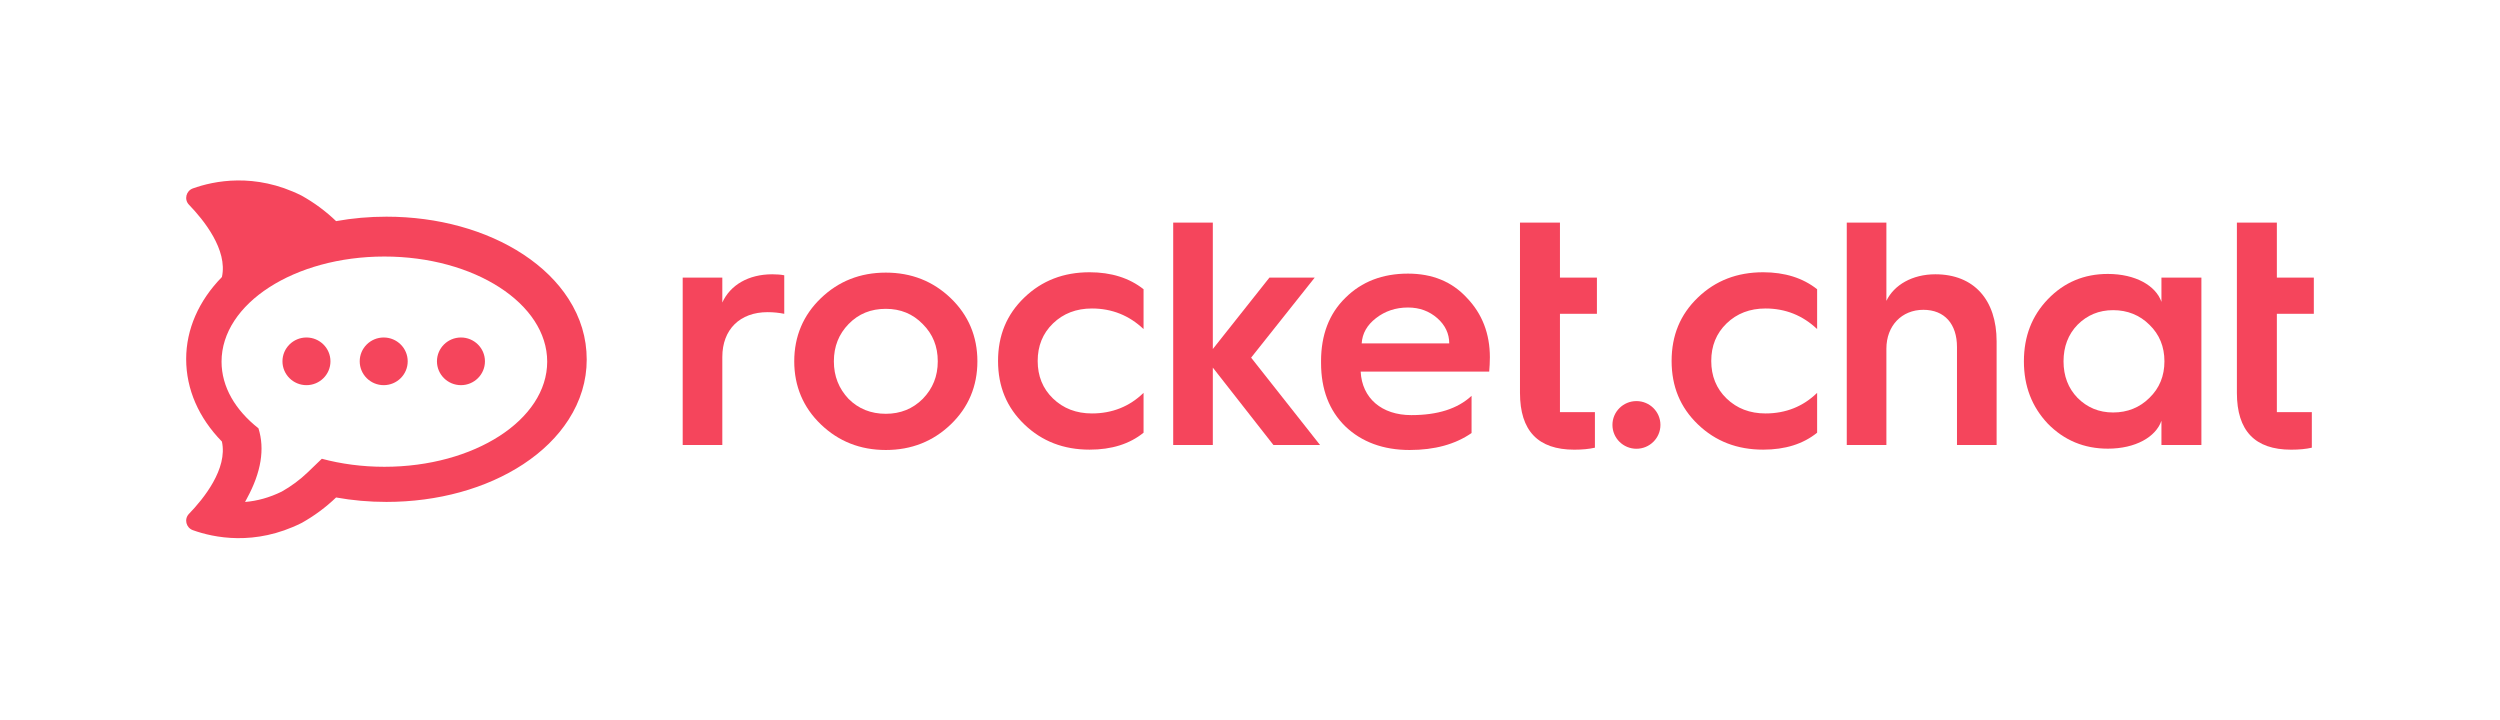
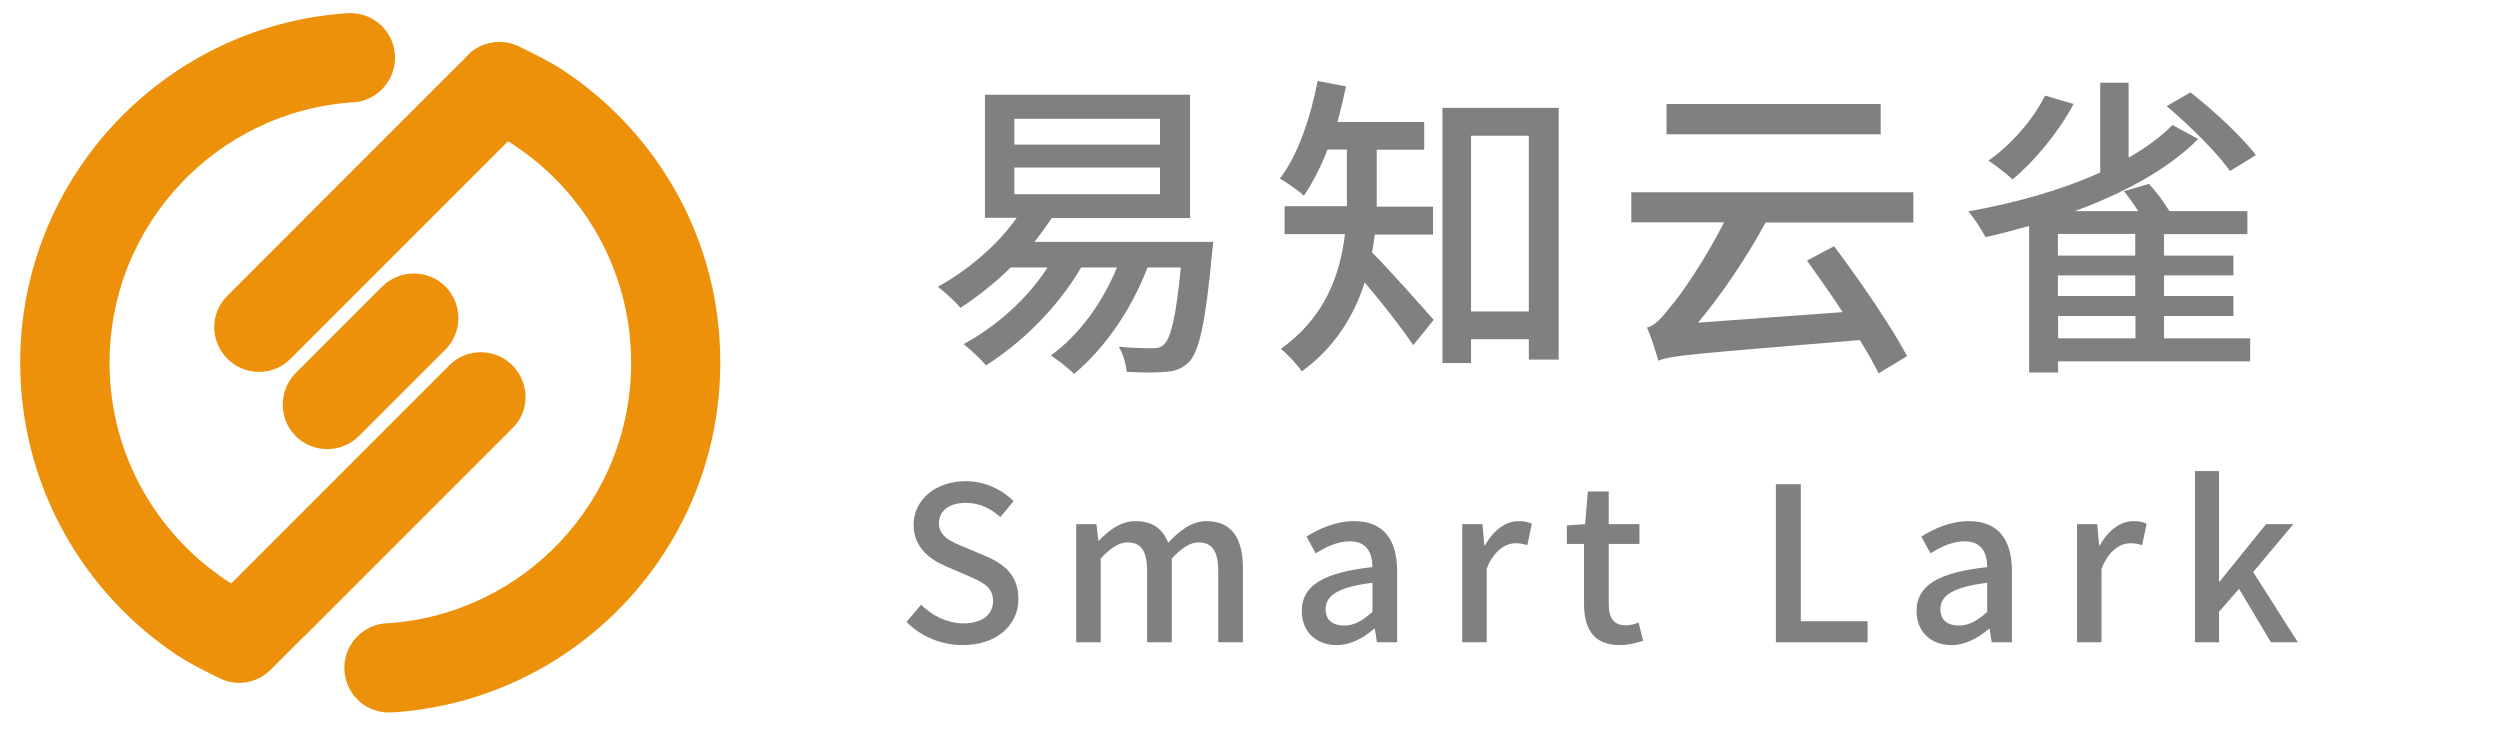
- <svg xmlns="http://www.w3.org/2000/svg" width="768" height="221" viewBox="0 0 768 221" fill="none">
-   <path d="M687.178 68.376H699.452V85.281H710.808V96.402H699.452V126.607H710.193V137.528C708.453 137.935 706.305 138.141 703.849 138.141C692.7 138.141 687.174 132.326 687.174 120.692V68.376H687.178Z" fill="#F5455C" />
-   <path d="M663.995 92.73V85.281H676.268V136.708H663.995V129.259C662.255 134.259 656.017 137.83 647.526 137.83C640.265 137.83 634.123 135.28 629.111 130.179C624.2 124.973 621.744 118.65 621.744 110.994C621.744 103.339 624.2 97.016 629.111 91.911C634.123 86.705 640.26 84.154 647.526 84.154C656.013 84.159 662.255 87.731 663.995 92.73ZM660.309 122.221C663.38 119.263 664.913 115.486 664.913 110.999C664.913 106.512 663.38 102.735 660.309 99.772C657.344 96.814 653.557 95.281 649.16 95.281C644.763 95.281 641.183 96.81 638.213 99.772C635.349 102.73 633.917 106.507 633.917 110.999C633.917 115.491 635.349 119.263 638.213 122.221C641.178 125.179 644.758 126.713 649.16 126.713C653.562 126.713 657.344 125.179 660.309 122.221Z" fill="#F5455C" />
-   <path d="M209.724 136.708V85.281H221.896V92.932C224.352 87.524 229.979 84.26 237.24 84.26C238.672 84.26 239.903 84.361 240.922 84.567V96.402C239.388 96.096 237.649 95.894 235.808 95.894C227.317 95.894 221.896 101.201 221.896 109.671V136.713H209.724V136.708Z" fill="#F5455C" />
-   <path d="M243.992 110.995C243.992 103.339 246.755 96.81 252.176 91.604C257.597 86.398 264.248 83.747 272.124 83.747C280 83.747 286.651 86.398 292.072 91.604C297.493 96.81 300.256 103.339 300.256 110.995C300.256 118.645 297.493 125.179 292.072 130.38C286.651 135.586 280 138.237 272.124 138.237C264.248 138.237 257.597 135.586 252.176 130.38C246.755 125.179 243.992 118.645 243.992 110.995ZM283.479 122.524C286.55 119.36 288.083 115.582 288.083 110.995C288.083 106.402 286.55 102.625 283.479 99.566C280.409 96.402 276.627 94.873 272.124 94.873C267.52 94.873 263.738 96.402 260.667 99.566C257.702 102.629 256.165 106.402 256.165 110.995C256.165 115.587 257.698 119.36 260.667 122.524C263.738 125.587 267.52 127.116 272.124 127.116C276.627 127.116 280.409 125.587 283.479 122.524Z" fill="#F5455C" />
-   <path d="M351.3 88.852V101.095C346.903 96.91 341.583 94.768 335.446 94.768C330.641 94.768 326.647 96.297 323.48 99.36C320.309 102.423 318.776 106.301 318.776 110.889C318.776 115.481 320.309 119.359 323.48 122.418C326.652 125.481 330.641 127.01 335.446 127.01C341.689 127.01 347.004 124.868 351.3 120.683V132.926C347.004 136.397 341.482 138.132 334.73 138.132C326.753 138.132 320.102 135.582 314.682 130.376C309.261 125.17 306.599 118.741 306.599 110.884C306.599 103.027 309.256 96.599 314.682 91.393C320.102 86.187 326.753 83.637 334.73 83.637C341.377 83.646 346.903 85.381 351.3 88.852Z" fill="#F5455C" />
-   <path d="M360.407 136.708V68.376H372.58V107.217L389.971 85.276H403.883L384.344 109.868L405.517 136.703H391.197L372.58 112.927V136.703H360.407V136.708Z" fill="#F5455C" />
-   <path d="M405.824 110.994C405.824 102.931 408.28 96.402 413.292 91.503C418.304 86.503 424.749 84.054 432.524 84.054C439.992 84.054 446.028 86.503 450.631 91.503C455.336 96.402 457.691 102.524 457.691 109.767C457.691 111.297 457.59 112.83 457.484 114.154H417.997C418.405 122.317 424.441 127.523 433.548 127.523C441.63 127.523 447.767 125.586 452.063 121.603V133.031C447.051 136.502 440.708 138.237 433.038 138.237C424.955 138.237 418.309 135.788 413.297 130.994C408.284 126.095 405.829 119.566 405.829 111.503V110.994H405.824ZM445.206 105.486C445.206 102.528 443.98 99.873 441.525 97.73C439.069 95.587 436.104 94.466 432.524 94.466C428.737 94.466 425.465 95.587 422.706 97.73C419.943 99.873 418.511 102.423 418.309 105.486H445.206Z" fill="#F5455C" />
-   <path d="M466.944 68.376H479.218V85.281H490.573V96.402H479.218V126.607H489.958V137.528C488.218 137.935 486.07 138.141 483.615 138.141C472.466 138.141 466.939 132.326 466.939 120.692V68.376H466.944Z" fill="#F5455C" />
-   <path d="M502.713 123.215C498.642 123.215 495.342 126.493 495.342 130.536C495.342 134.579 498.642 137.857 502.713 137.857C506.785 137.857 510.085 134.579 510.085 130.536C510.085 126.493 506.785 123.215 502.713 123.215Z" fill="#F5455C" />
-   <path d="M558.22 88.852V101.095C553.823 96.91 548.503 94.768 542.366 94.768C537.561 94.768 533.567 96.297 530.4 99.36C527.229 102.423 525.696 106.301 525.696 110.889C525.696 115.481 527.229 119.359 530.4 122.418C533.572 125.481 537.561 127.01 542.366 127.01C548.604 127.01 553.924 124.868 558.22 120.683V132.926C553.924 136.397 548.402 138.132 541.65 138.132C533.673 138.132 527.022 135.582 521.601 130.376C516.181 125.17 513.519 118.741 513.519 110.884C513.519 103.027 516.176 96.599 521.601 91.393C527.022 86.187 533.673 83.637 541.65 83.637C548.297 83.646 553.823 85.381 558.22 88.852Z" fill="#F5455C" />
-   <path d="M567.326 136.708V68.376H579.499V92.423C581.853 87.524 587.476 84.26 594.535 84.26C606.4 84.26 613.359 92.117 613.359 104.873V136.708H601.186V106.603C601.186 99.561 597.399 95.175 590.854 95.175C584.203 95.175 579.499 100.074 579.499 107.112V136.703H567.326V136.708Z" fill="#F5455C" />
-   <path d="M174.643 91.805C171.307 86.618 166.629 82.025 160.75 78.152C149.39 70.68 134.463 66.564 118.72 66.564C113.46 66.564 108.277 67.021 103.247 67.928C100.126 64.92 96.477 62.214 92.612 60.075C78.273 52.919 65.632 55.589 59.248 57.882C57.15 58.638 56.503 61.298 58.054 62.896C62.557 67.548 70.007 76.742 68.175 85.102C61.051 92.382 57.191 101.155 57.191 110.289C57.191 119.598 61.051 128.37 68.171 135.646C70.002 144.006 62.553 153.205 58.05 157.857C56.503 159.455 57.145 162.11 59.243 162.866C65.628 165.164 78.264 167.834 92.607 160.677C96.472 158.539 100.121 155.833 103.242 152.825C108.273 153.731 113.455 154.189 118.715 154.189C134.463 154.189 149.39 150.078 160.745 142.605C166.625 138.732 171.302 134.144 174.639 128.952C178.357 123.174 180.239 116.951 180.239 110.468C180.243 103.801 178.357 97.588 174.643 91.805ZM118.077 143.397C111.27 143.397 104.78 142.518 98.864 140.93L94.54 145.092C92.19 147.353 89.436 149.4 86.562 151.012C82.757 152.875 78.998 153.896 75.28 154.203C75.492 153.823 75.684 153.438 75.891 153.054C80.224 145.087 81.394 137.926 79.397 131.575C72.311 126.003 68.06 118.87 68.06 111.1C68.06 93.266 90.455 78.807 118.077 78.807C145.699 78.807 168.098 93.266 168.098 111.1C168.094 128.943 145.699 143.397 118.077 143.397Z" fill="#F5455C" />
-   <path d="M94.145 103.678C90.074 103.678 86.773 106.956 86.773 110.999C86.773 115.042 90.074 118.32 94.145 118.32C98.216 118.32 101.516 115.042 101.516 110.999C101.516 106.956 98.216 103.678 94.145 103.678Z" fill="#F5455C" />
-   <path d="M117.875 103.678C113.804 103.678 110.504 106.956 110.504 110.999C110.504 115.042 113.804 118.32 117.875 118.32C121.947 118.32 125.247 115.042 125.247 110.999C125.247 106.956 121.947 103.678 117.875 103.678Z" fill="#F5455C" />
-   <path d="M141.605 103.678C137.534 103.678 134.233 106.956 134.233 110.999C134.233 115.042 137.534 118.32 141.605 118.32C145.676 118.32 148.976 115.042 148.976 110.999C148.976 106.956 145.672 103.678 141.605 103.678Z" fill="#F5455C" />
+ <svg xmlns="http://www.w3.org/2000/svg" version="1.1" id="图层_1" x="0px" y="0px" viewBox="0 0 1163.8 340.6" style="enable-background:new 0 0 1163.8 340.6;" xml:space="preserve">
+   <path style="fill:#F49D2A;" d="M182,310.3c-0.6,0.1-1.1,0.1-1.7,0.1C180.9,310.4,181.5,310.3,182,310.3z" />
+   <path style="fill:#ED900A;stroke:#ED900A;stroke-width:10;stroke-miterlimit:10;" d="M163.5,199.5l40.3-40.3  c6.1-6.1,6.1-16.2,0-22.3c-6.1-6.1-16.2-6.1-22.3,0l-40.3,40.3c-6.1,6.1-6.1,16.2,0,22.3C147.3,205.6,157.3,205.6,163.5,199.5z" />
+   <path style="fill:#ED900A;stroke:#ED900A;stroke-width:10;stroke-miterlimit:10;" d="M258.8,36.5c-4.7-3.1-12.3-6.9-18.6-10  c-2.2-1.2-4.9-2-7.7-2c-5,0-9.5,2.3-12.3,5.9l-16.1,16.1l0,0l-94.8,94.8c-3,3-4.6,7-4.6,10.9c0,4,1.6,8.1,4.7,11.3  c6.1,6.1,16.2,6.2,22.2,0.1L233.9,61.3l0,0c0.6-0.7,1.5-1.1,2.3-1.1c0.4,0,0.9,0.1,1.3,0.3c0.2,0.1,0.4,0.3,0.7,0.4c0,0,0,0,0.1,0.1  l0,0c36.3,22.2,60.5,62.2,60.5,107.9c0,66.9-51.9,121.7-117.7,126.2l0,0c-8.7,0-15.8,7.1-15.8,15.8s7,15.8,15.8,15.8l0,0  c0.7,0,1.3-0.1,1.9-0.1h0.1c82.2-5.6,147.2-74.1,147.2-157.7C330.5,113.5,301.9,64.7,258.8,36.5z" />
+   <path style="fill:#ED900A;stroke:#ED900A;stroke-width:10;stroke-miterlimit:10;" d="M235,173.6c-6.1-6.1-16.2-6.2-22.2-0.1  L110.1,276.2l0,0c-0.6,0.6-1.2,0.9-2.1,0.9c-0.8,0-1.5-0.2-2-0.6l0,0c-36-22.3-60-62.1-60-107.6c0-66.7,51.6-121.4,117.1-126.2l0,0  c8.7,0,15.8-7.1,15.8-15.8s-7-15.8-15.8-15.8l0,0c-0.7,0-1.5,0-2.1,0.1c-82,6-146.6,74.3-146.6,157.7c0,55.1,28.2,103.6,70.9,132  c4.7,3.1,12.2,7,18.4,10l0,0c2.2,1.2,4.9,2,7.6,2c4.2,0,8.1-1.7,11-4.5l0.4-0.4l0.2-0.2l16.6-16.6c0,0,0,0,0.1,0l95.4-95.4  C241.3,189.8,241.1,179.9,235,173.6z" />
+   <path style="fill:#808080;" d="M564.8,112.6c0,0-0.3,3.7-0.6,5.6c-3,32.6-6.1,45.6-10.7,50.3c-3.1,3.1-6.4,4.3-10.8,4.6  c-4,0.4-11,0.4-18.2,0c-0.3-3.4-1.6-8.4-3.7-11.7c6.8,0.7,13.2,0.7,15.8,0.7c2.5,0,3.8-0.3,5.3-1.8c3-2.7,5.6-12.7,7.8-35.8h-15.5  c-7.8,20.4-20.4,38-34.2,49.6c-2.2-2.4-7.8-6.7-10.8-8.6c13-9.5,23.8-24.1,30.8-41h-16.7c-11,18.8-27.5,34.9-44.3,45.6  c-2.2-2.7-7.3-7.5-10.4-9.9c15.2-8.3,29.5-20.9,39.1-35.7h-17.2c-7.5,7.4-15.7,13.8-23.4,18.8c-2.2-2.7-7.4-7.5-10.5-9.8  c13.9-7.7,27.5-19.1,36.7-32.1h-14.8V44.1H554v57.4h-64.4c-2.5,3.8-5.2,7.4-8,11.1H564.8z M472.2,67.3H540v-12h-67.8V67.3z   M472.2,90.4H540V78h-67.8V90.4z" />
+   <path style="fill:#808080;" d="M640,109.1c-0.4,2.8-0.7,5.6-1.3,8.4c7.4,7.3,24.4,26.5,28.7,31.4l-9.5,11.8  c-4.9-7.4-14.8-20.1-22.6-29.2c-4.9,15.2-13.6,30-29.3,41.4c-1.9-3-7-8.4-9.8-10.5c20.9-14.8,27.7-34.9,29.9-53.4H598V96h29v-4.4  V69.6h-9c-3.1,8.1-7,15.5-11,21.5c-2.5-2.4-8-6.1-11.2-8c8.4-10.8,14.2-28.1,17.6-45.4l13.2,2.5c-1.2,5.6-2.5,11.2-4,16.6H663v12.9  h-22.1v22.2c0,1.3,0,2.8,0,4.3h26.2v13H640z M725.6,50.2v117.2h-13.9v-9.5h-26.9V169h-13.3V50.2H725.6z M711.7,145V63.2h-26.9V145  H711.7z" />
+   <path style="fill:#808080;" d="M821.9,103.6c-9.2,17-20.4,33.3-31.4,46.6l67.3-4.9c-5.5-8.4-11.4-16.7-16.6-24l12.6-6.7  c12.3,16.4,26.8,37.6,34,51.2l-13.3,8c-2.1-4.4-5.2-9.8-8.7-15.5c-77.7,6.5-87,7-93.8,9.6c-0.9-3.1-3.3-11-5.3-15.4  c3.7-0.9,7-4.6,11.5-10.4c4.1-4.7,15.4-20.9,24.4-38.6h-43.2V89.5h131.3v14.1H821.9z M875.5,62.5h-99.7V48.4h99.7V62.5z" />
+   <path style="fill:#808080;" d="M1007.4,157.5h40.1v10.7h-89.4v5.2h-13.5v-68.2c-6.8,1.9-13.6,3.7-20.3,5.2c-1.6-3.1-5.5-9.2-8-12  c21.5-3.8,43.1-9.8,61.4-18.1V38.5h13.2v34.9c8-4.6,14.9-9.6,20.4-15.2l12,6.5C1009.1,79,988.4,90,965.8,98.3h29.6  c-2.1-3.3-4.4-6.5-6.7-9.3l11.7-3.4c3.4,3.6,7.1,8.7,9.5,12.7h36.3v10.7h-38.8V119h32.3v9.2h-32.3v9.6h32.3v9.3h-32.3V157.5z   M965.3,48.4c-7,13.2-18.2,26.6-28.4,35.1c-2.7-2.5-8.1-6.7-11.2-8.7c10.4-7.4,20.6-18.8,26.3-30.3L965.3,48.4z M994,108.9h-36V119  h36V108.9z M994,128.2h-36v9.6h36V128.2z M958.1,157.5h36v-10.4h-36V157.5z M1038.1,79.6c-5.9-8.4-18.8-21.2-29.5-30.2l11.1-6.4  c10.7,8.3,24,20.7,30.5,29.2L1038.1,79.6z" />
+   <path style="fill:#808080;" d="M422,289.5l6.8-8c5.3,5.3,12.5,8.7,19.6,8.7c8.9,0,13.9-4.2,13.9-10.4c0-6.7-5-8.8-11.8-11.8  l-10.2-4.4c-7.1-3-15-8.6-15-19.3c0-11.6,10.2-20.3,24.2-20.3c8.6,0,16.7,3.6,22.3,9.3l-6.1,7.4c-4.6-4.1-9.7-6.6-16.2-6.6  c-7.5,0-12.4,3.6-12.4,9.5c0,6.3,5.9,8.7,11.9,11.1l10.1,4.3c8.7,3.7,15,9.1,15,19.9c0,11.8-9.8,21.4-25.9,21.4  C438.1,300.3,428.7,296.3,422,289.5z" />
+   <path style="fill:#808080;" d="M501,244h9.4l0.9,7.7h0.3c4.7-5,10.2-9.1,17-9.1c8.2,0,12.8,3.8,15.2,10.1c5.4-5.8,11-10.1,17.9-10.1  c11.5,0,16.9,7.8,16.9,21.8V299h-11.5v-33.2c0-9.5-3-13.3-9.2-13.3c-3.8,0-7.8,2.5-12.4,7.5v39H534v-33.2c0-9.5-2.9-13.3-9.2-13.3  c-3.7,0-7.8,2.5-12.4,7.5v39H501V244z" />
+   <path style="fill:#808080;" d="M606,284.4c0-11.8,10-17.9,32.9-20.4c-0.1-6.4-2.4-12-10.5-12c-5.8,0-11.2,2.6-15.9,5.6l-4.3-7.8  c5.7-3.6,13.4-7.2,22.2-7.2c13.7,0,20,8.7,20,23.3V299H641l-1-6.3h-0.3c-5,4.3-10.9,7.6-17.5,7.6C612.7,300.3,606,294.1,606,284.4z   M638.9,284.8v-13.5c-16.3,2-21.8,6.1-21.8,12.3c0,5.4,3.7,7.6,8.6,7.6C630.5,291.2,634.4,288.9,638.9,284.8z" />
+   <path style="fill:#808080;" d="M680.7,244h9.4l0.9,9.9h0.3c3.9-7.1,9.7-11.3,15.6-11.3c2.7,0,4.5,0.4,6.2,1.2l-2.1,10  c-1.9-0.6-3.3-0.9-5.5-0.9c-4.5,0-9.9,3.1-13.4,11.8V299h-11.4V244z" />
+   <path style="fill:#808080;" d="M737.4,281v-27.8h-8v-8.6l8.5-0.6l1.3-15.2h9.7V244h14.3v9.2h-14.3v27.9c0,6.6,2.3,10,8,10  c1.9,0,4.3-0.6,5.9-1.3l2.1,8.5c-3.1,1-6.8,2-10.8,2C741.7,300.3,737.4,292.6,737.4,281z" />
+   <path style="fill:#808080;" d="M826.7,225.4h11.6v63.8h31.1v9.8h-42.7V225.4z" />
+   <path style="fill:#808080;" d="M892.2,284.4c0-11.8,10-17.9,32.9-20.4c-0.1-6.4-2.4-12-10.5-12c-5.8,0-11.2,2.6-15.9,5.6l-4.3-7.8  c5.7-3.6,13.4-7.2,22.2-7.2c13.7,0,20,8.7,20,23.3V299h-9.4l-1-6.3h-0.3c-5,4.3-10.9,7.6-17.5,7.6  C898.9,300.3,892.2,294.1,892.2,284.4z M925.1,284.8v-13.5c-16.3,2-21.8,6.1-21.8,12.3c0,5.4,3.7,7.6,8.6,7.6  C916.7,291.2,920.6,288.9,925.1,284.8z" />
+   <path style="fill:#808080;" d="M966.9,244h9.4l0.9,9.9h0.3c3.9-7.1,9.7-11.3,15.6-11.3c2.7,0,4.5,0.4,6.2,1.2l-2.1,10  c-1.9-0.6-3.3-0.9-5.5-0.9c-4.5,0-9.9,3.1-13.4,11.8V299h-11.4V244z" />
+   <path style="fill:#808080;" d="M1021.8,219.3h11.2v51.4h0.3l21.6-26.7h12.7l-18.7,22.3l20.8,32.7h-12.5l-14.9-24.9l-9.3,10.7V299  h-11.2V219.3z" />
</svg>
